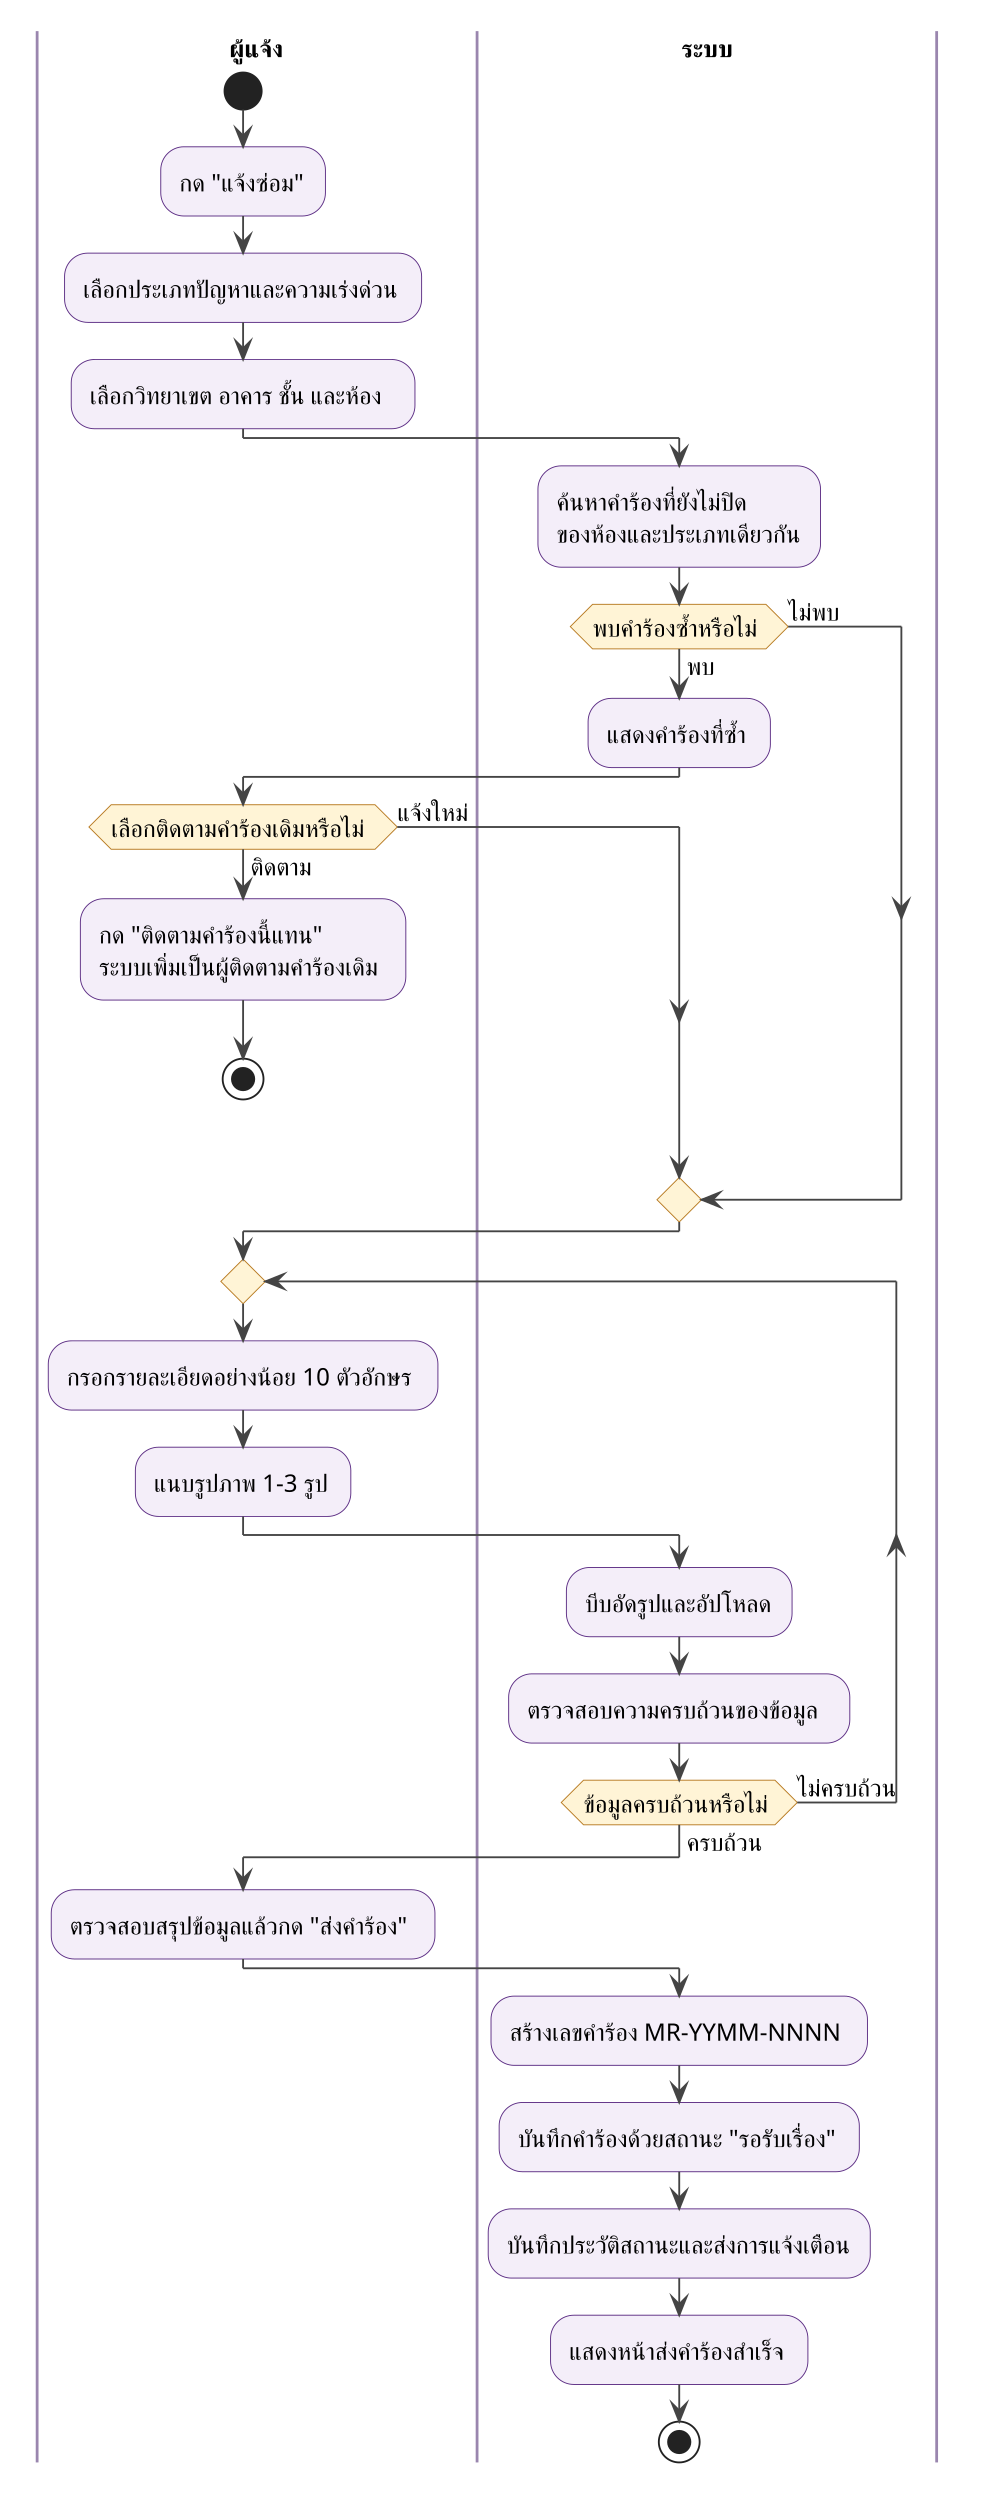
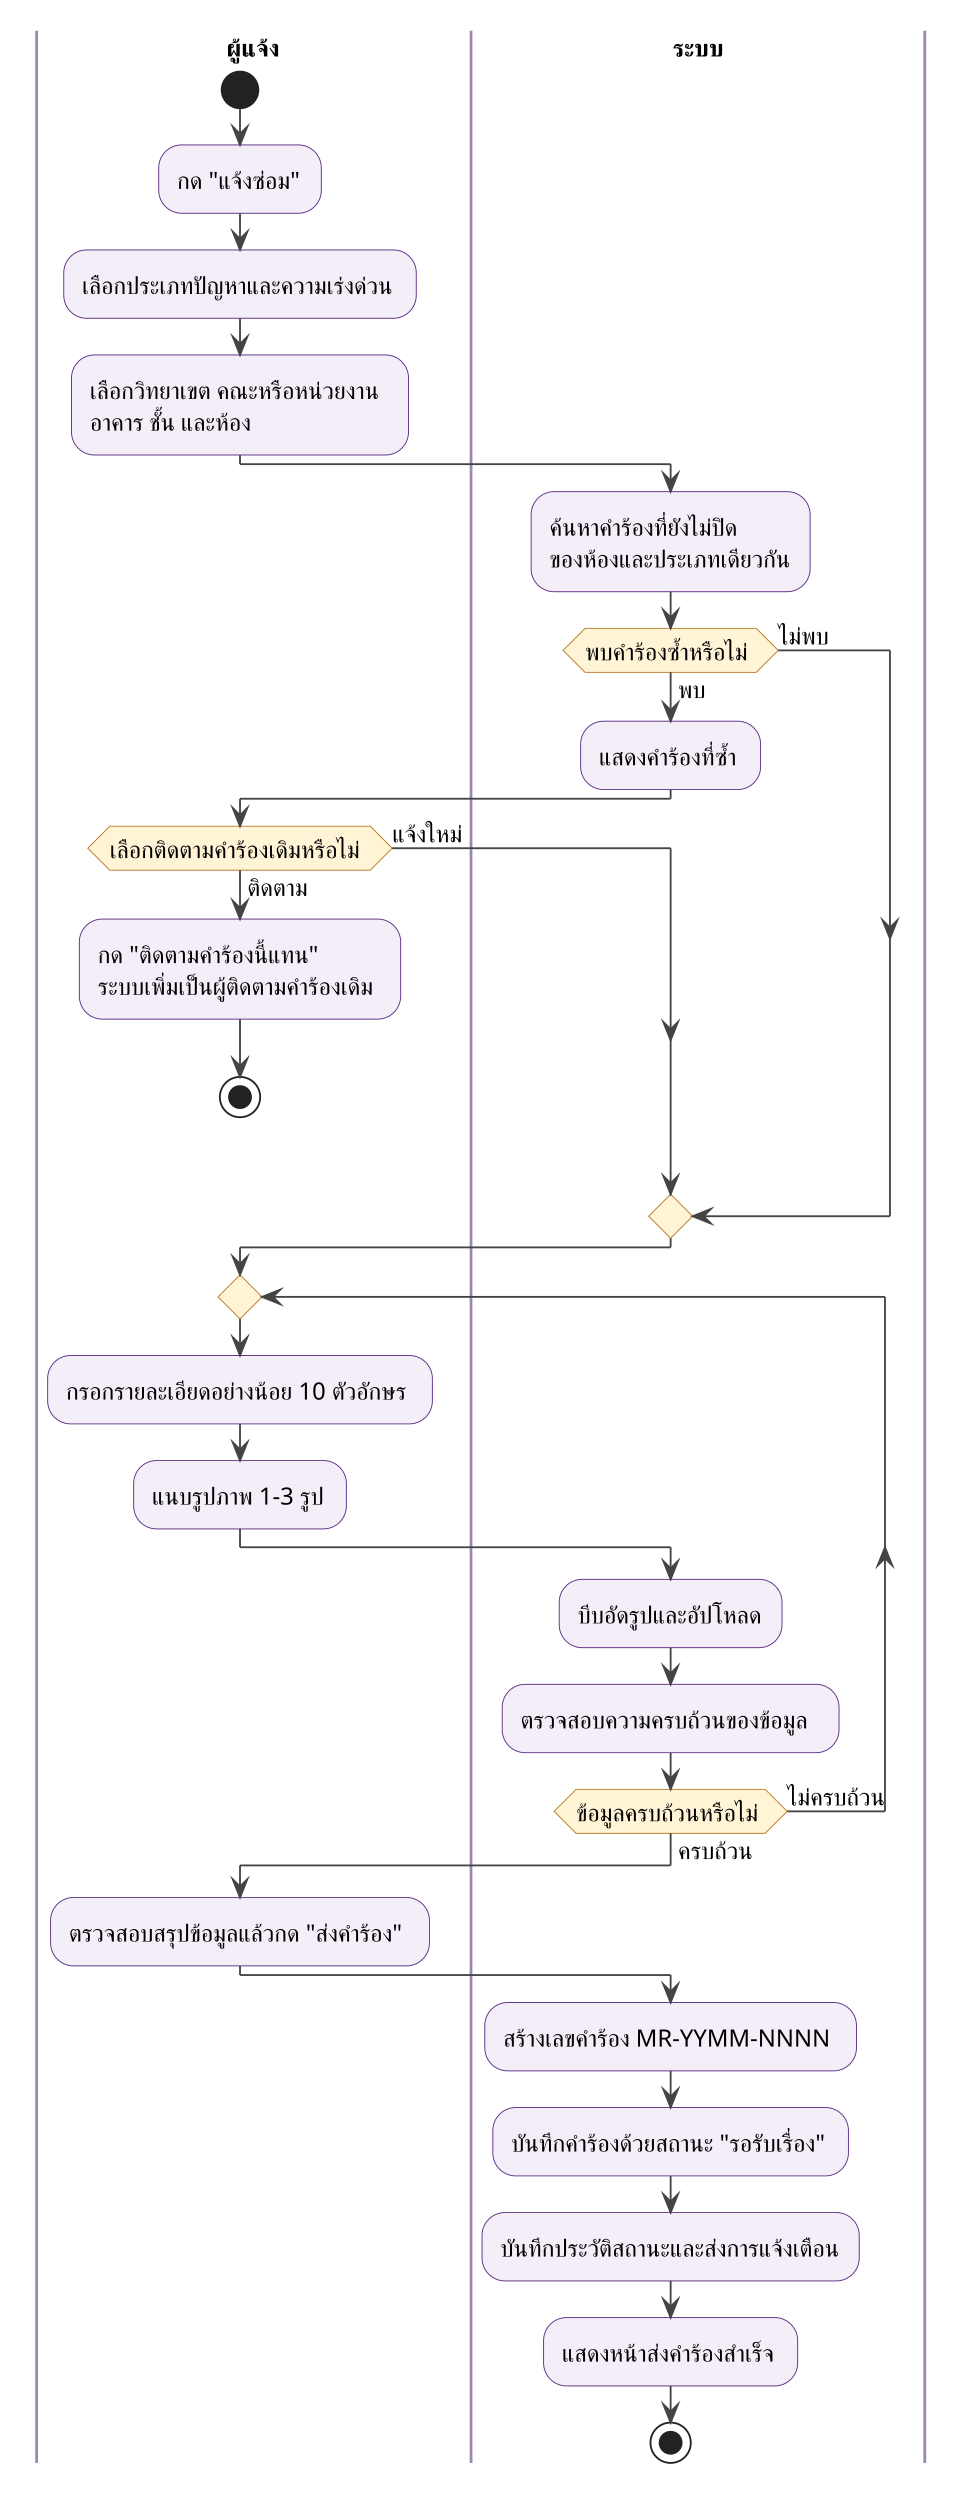
- <svg xmlns="http://www.w3.org/2000/svg" version="1.1" data-diagram-type="ACTIVITY" style="width:831px;height:2104px;background:#FFFFFF;" width="831.25px" height="2104.688px" viewBox="0 0 831 2104" zoomAndPan="magnify" preserveAspectRatio="none" contentStyleType="text/css">
+ <svg xmlns="http://www.w3.org/2000/svg" version="1.1" data-diagram-type="ACTIVITY" style="width:831px;height:2131px;background:#FFFFFF;" width="831.25px" height="2131.25px" viewBox="0 0 831 2131" zoomAndPan="magnify" preserveAspectRatio="none" contentStyleType="text/css">
  <defs />
  <g font-family="sans-serif" lengthAdjust="spacing">
    <rect x="31.25" y="26.192" width="758.254" height="27.017" fill="none" style="stroke:none;" />
    <ellipse cx="204.587" cy="76.646" rx="15.625" ry="15.625" fill="#222" style="stroke:#222;stroke-width:1.563;" />
    <rect x="135.294" y="123.521" width="138.585" height="58.267" fill="#F4EEF9" style="stroke:#5B2C83;stroke-width:0.781;" rx="19.531" ry="19.531" />
    <text x="150.919" y="161.066" fill="#000" font-size="20.313" textLength="107.335" font-family="'Leelawadee UI'">กด "แจ้งซ่อม"</text>
    <rect x="54.347" y="213.039" width="300.48" height="58.267" fill="#F4EEF9" style="stroke:#5B2C83;stroke-width:0.781;" rx="19.531" ry="19.531" />
    <text x="69.972" y="250.583" fill="#000" font-size="20.313" textLength="269.23" font-family="'Leelawadee UI'">เลือกประเภทปัญหาและความเร่งด่วน</text>
-     <rect x="59.951" y="302.556" width="289.272" height="58.267" fill="#F4EEF9" style="stroke:#5B2C83;stroke-width:0.781;" rx="19.531" ry="19.531" />
-     <text x="75.576" y="340.1" fill="#000" font-size="20.313" textLength="258.022" font-family="'Leelawadee UI'">เลือกวิทยาเขต อาคาร ชั้น และห้อง</text>
-     <rect x="67.632" y="756.392" width="273.909" height="85.284" fill="#F4EEF9" style="stroke:#5B2C83;stroke-width:0.781;" rx="19.531" ry="19.531" />
-     <text x="83.257" y="793.936" fill="#000" font-size="20.313" textLength="194.645" font-family="'Leelawadee UI'">กด "ติดตามคำร้องนี้แทน"</text>
-     <text x="83.257" y="820.953" fill="#000" font-size="20.313" textLength="242.659" font-family="'Leelawadee UI'">ระบบเพิ่มเป็นผู้ติดตามคำร้องเดิม</text>
-     <ellipse cx="204.587" cy="908.132" rx="17.188" ry="17.188" fill="none" style="stroke:#222;stroke-width:1.563;" />
-     <ellipse cx="204.587" cy="908.132" rx="9.375" ry="9.375" fill="#222" style="stroke:#222;stroke-width:1.563;" />
-     <polygon points="93.572,677.258,315.601,677.258,334.351,696.008,315.601,714.758,93.572,714.758,74.822,696.008,93.572,677.258" fill="#FFF4D6" style="stroke:#B7791F;stroke-width:0.781;stroke-linejoin:miter;stroke-miterlimit:10;" />
-     <text x="210.837" y="736.678" fill="#000" font-size="20.313" textLength="55.661" font-family="'Leelawadee UI'">ติดตาม</text>
-     <text x="93.572" y="704.419" fill="#000" font-size="20.313" textLength="222.029" font-family="'Leelawadee UI'">เลือกติดตามคำร้องเดิมหรือไม่</text>
-     <text x="334.351" y="690.91" fill="#000" font-size="20.313" textLength="59.341" font-family="'Leelawadee UI'">แจ้งใหม่</text>
-     <rect x="40.625" y="1128.445" width="327.924" height="58.267" fill="#F4EEF9" style="stroke:#5B2C83;stroke-width:0.781;" rx="19.531" ry="19.531" />
-     <text x="56.25" y="1165.989" fill="#000" font-size="20.313" textLength="296.674" font-family="'Leelawadee UI'">กรอกรายละเอียดอย่างน้อย 10 ตัวอักษร</text>
-     <rect x="113.926" y="1217.962" width="181.322" height="58.267" fill="#F4EEF9" style="stroke:#5B2C83;stroke-width:0.781;" rx="19.531" ry="19.531" />
-     <text x="129.551" y="1255.506" fill="#000" font-size="20.313" textLength="150.072" font-family="'Leelawadee UI'">แนบรูปภาพ 1-3 รูป</text>
-     <polygon points="204.587,1059.695,223.337,1078.445,204.587,1097.195,185.837,1078.445,204.587,1059.695" fill="#FFF4D6" style="stroke:#B7791F;stroke-width:0.781;stroke-linejoin:miter;stroke-miterlimit:10;" />
-     <rect x="43.129" y="1590.42" width="322.915" height="58.267" fill="#F4EEF9" style="stroke:#5B2C83;stroke-width:0.781;" rx="19.531" ry="19.531" />
-     <text x="58.754" y="1627.964" fill="#000" font-size="20.313" textLength="291.665" font-family="'Leelawadee UI'">ตรวจสอบสรุปข้อมูลแล้วกด "ส่งคำร้อง"</text>
-     <line x1="31.25" y1="26.192" x2="31.25" y2="2072.381" style="stroke:#9A86AE;stroke-width:2.344;" />
-     <rect x="452.734" y="392.073" width="237.817" height="85.284" fill="#F4EEF9" style="stroke:#5B2C83;stroke-width:0.781;" rx="19.531" ry="19.531" />
-     <text x="468.359" y="429.617" fill="#000" font-size="20.313" textLength="166.438" font-family="'Leelawadee UI'">ค้นหาคำร้องที่ยังไม่ปิด</text>
-     <text x="468.359" y="456.635" fill="#000" font-size="20.313" textLength="206.567" font-family="'Leelawadee UI'">ของห้องและประเภทเดียวกัน</text>
-     <rect x="494.941" y="587.741" width="153.403" height="58.267" fill="#F4EEF9" style="stroke:#5B2C83;stroke-width:0.781;" rx="19.531" ry="19.531" />
-     <text x="510.566" y="625.285" fill="#000" font-size="20.313" textLength="122.153" font-family="'Leelawadee UI'">แสดงคำร้องที่ซ้ำ</text>
-     <polygon points="498.699,508.607,644.586,508.607,663.336,527.357,644.586,546.107,498.699,546.107,479.949,527.357,498.699,508.607" fill="#FFF4D6" style="stroke:#B7791F;stroke-width:0.781;stroke-linejoin:miter;stroke-miterlimit:10;" />
-     <text x="577.893" y="568.027" fill="#000" font-size="20.313" textLength="25.113" font-family="'Leelawadee UI'">พบ</text>
-     <text x="498.699" y="535.768" fill="#000" font-size="20.313" textLength="145.887" font-family="'Leelawadee UI'">พบคำร้องซ้ำหรือไม่</text>
-     <text x="663.336" y="522.26" fill="#000" font-size="20.313" textLength="44.612" font-family="'Leelawadee UI'">ไม่พบ</text>
-     <polygon points="571.643,990.945,590.393,1009.695,571.643,1028.445,552.893,1009.695,571.643,990.945" fill="#FFF4D6" style="stroke:#B7791F;stroke-width:0.781;stroke-linejoin:miter;stroke-miterlimit:10;" />
-     <rect x="476.677" y="1319.198" width="189.931" height="58.267" fill="#F4EEF9" style="stroke:#5B2C83;stroke-width:0.781;" rx="19.531" ry="19.531" />
-     <text x="492.302" y="1356.742" fill="#000" font-size="20.313" textLength="158.681" font-family="'Leelawadee UI'">บีบอัดรูปและอัปโหลด</text>
-     <rect x="428.088" y="1408.715" width="287.11" height="58.267" fill="#F4EEF9" style="stroke:#5B2C83;stroke-width:0.781;" rx="19.531" ry="19.531" />
-     <text x="443.713" y="1446.259" fill="#000" font-size="20.313" textLength="255.86" font-family="'Leelawadee UI'">ตรวจสอบความครบถ้วนของข้อมูล</text>
-     <polygon points="491.067,1498.232,652.218,1498.232,670.968,1516.982,652.218,1535.732,491.067,1535.732,472.317,1516.982,491.067,1498.232" fill="#FFF4D6" style="stroke:#B7791F;stroke-width:0.781;stroke-linejoin:miter;stroke-miterlimit:10;" />
-     <text x="577.893" y="1557.652" fill="#000" font-size="20.313" textLength="64.905" font-family="'Leelawadee UI'">ครบถ้วน</text>
-     <text x="491.067" y="1525.393" fill="#000" font-size="20.313" textLength="161.151" font-family="'Leelawadee UI'">ข้อมูลครบถ้วนหรือไม่</text>
-     <text x="670.968" y="1511.884" fill="#000" font-size="20.313" textLength="84.404" font-family="'Leelawadee UI'">ไม่ครบถ้วน</text>
-     <rect x="413.24" y="1679.937" width="316.805" height="58.267" fill="#F4EEF9" style="stroke:#5B2C83;stroke-width:0.781;" rx="19.531" ry="19.531" />
-     <text x="428.865" y="1717.481" fill="#000" font-size="20.313" textLength="285.555" font-family="'Leelawadee UI'">สร้างเลขคำร้อง MR-YYMM-NNNN</text>
-     <rect x="420.089" y="1769.454" width="303.108" height="58.267" fill="#F4EEF9" style="stroke:#5B2C83;stroke-width:0.781;" rx="19.531" ry="19.531" />
-     <text x="435.714" y="1806.998" fill="#000" font-size="20.313" textLength="271.858" font-family="'Leelawadee UI'">บันทึกคำร้องด้วยสถานะ "รอรับเรื่อง"</text>
-     <rect x="410.88" y="1858.971" width="321.526" height="58.267" fill="#F4EEF9" style="stroke:#5B2C83;stroke-width:0.781;" rx="19.531" ry="19.531" />
-     <text x="426.505" y="1896.516" fill="#000" font-size="20.313" textLength="290.276" font-family="'Leelawadee UI'">บันทึกประวัติสถานะและส่งการแจ้งเตือน</text>
-     <rect x="463.357" y="1948.489" width="216.572" height="58.267" fill="#F4EEF9" style="stroke:#5B2C83;stroke-width:0.781;" rx="19.531" ry="19.531" />
-     <text x="478.982" y="1986.033" fill="#000" font-size="20.313" textLength="185.322" font-family="'Leelawadee UI'">แสดงหน้าส่งคำร้องสำเร็จ</text>
-     <ellipse cx="571.643" cy="2055.193" rx="17.188" ry="17.188" fill="none" style="stroke:#222;stroke-width:1.563;" />
-     <ellipse cx="571.643" cy="2055.193" rx="9.375" ry="9.375" fill="#222" style="stroke:#222;stroke-width:1.563;" />
-     <line x1="401.505" y1="26.192" x2="401.505" y2="2072.381" style="stroke:#9A86AE;stroke-width:2.344;" />
-     <line x1="788.285" y1="26.192" x2="788.285" y2="2072.381" style="stroke:#9A86AE;stroke-width:2.344;" />
+     <rect x="60.972" y="302.556" width="287.229" height="85.284" fill="#F4EEF9" style="stroke:#5B2C83;stroke-width:0.781;" rx="19.531" ry="19.531" />
+     <text x="76.597" y="340.1" fill="#000" font-size="20.313" textLength="255.979" font-family="'Leelawadee UI'">เลือกวิทยาเขต คณะหรือหน่วยงาน</text>
+     <text x="76.597" y="367.117" fill="#000" font-size="20.313" textLength="143.298" font-family="'Leelawadee UI'">อาคาร ชั้น และห้อง</text>
+     <rect x="67.632" y="783.409" width="273.909" height="85.284" fill="#F4EEF9" style="stroke:#5B2C83;stroke-width:0.781;" rx="19.531" ry="19.531" />
+     <text x="83.257" y="820.953" fill="#000" font-size="20.313" textLength="194.645" font-family="'Leelawadee UI'">กด "ติดตามคำร้องนี้แทน"</text>
+     <text x="83.257" y="847.971" fill="#000" font-size="20.313" textLength="242.659" font-family="'Leelawadee UI'">ระบบเพิ่มเป็นผู้ติดตามคำร้องเดิม</text>
+     <ellipse cx="204.587" cy="935.149" rx="17.188" ry="17.188" fill="none" style="stroke:#222;stroke-width:1.563;" />
+     <ellipse cx="204.587" cy="935.149" rx="9.375" ry="9.375" fill="#222" style="stroke:#222;stroke-width:1.563;" />
+     <polygon points="93.572,704.276,315.601,704.276,334.351,723.026,315.601,741.776,93.572,741.776,74.822,723.026,93.572,704.276" fill="#FFF4D6" style="stroke:#B7791F;stroke-width:0.781;stroke-linejoin:miter;stroke-miterlimit:10;" />
+     <text x="210.837" y="763.695" fill="#000" font-size="20.313" textLength="55.661" font-family="'Leelawadee UI'">ติดตาม</text>
+     <text x="93.572" y="731.436" fill="#000" font-size="20.313" textLength="222.029" font-family="'Leelawadee UI'">เลือกติดตามคำร้องเดิมหรือไม่</text>
+     <text x="334.351" y="717.928" fill="#000" font-size="20.313" textLength="59.341" font-family="'Leelawadee UI'">แจ้งใหม่</text>
+     <rect x="40.625" y="1155.462" width="327.924" height="58.267" fill="#F4EEF9" style="stroke:#5B2C83;stroke-width:0.781;" rx="19.531" ry="19.531" />
+     <text x="56.25" y="1193.006" fill="#000" font-size="20.313" textLength="296.674" font-family="'Leelawadee UI'">กรอกรายละเอียดอย่างน้อย 10 ตัวอักษร</text>
+     <rect x="113.926" y="1244.979" width="181.322" height="58.267" fill="#F4EEF9" style="stroke:#5B2C83;stroke-width:0.781;" rx="19.531" ry="19.531" />
+     <text x="129.551" y="1282.523" fill="#000" font-size="20.313" textLength="150.072" font-family="'Leelawadee UI'">แนบรูปภาพ 1-3 รูป</text>
+     <polygon points="204.587,1086.712,223.337,1105.462,204.587,1124.212,185.837,1105.462,204.587,1086.712" fill="#FFF4D6" style="stroke:#B7791F;stroke-width:0.781;stroke-linejoin:miter;stroke-miterlimit:10;" />
+     <rect x="43.129" y="1617.437" width="322.915" height="58.267" fill="#F4EEF9" style="stroke:#5B2C83;stroke-width:0.781;" rx="19.531" ry="19.531" />
+     <text x="58.754" y="1654.981" fill="#000" font-size="20.313" textLength="291.665" font-family="'Leelawadee UI'">ตรวจสอบสรุปข้อมูลแล้วกด "ส่งคำร้อง"</text>
+     <line x1="31.25" y1="26.192" x2="31.25" y2="2099.398" style="stroke:#9A86AE;stroke-width:2.344;" />
+     <rect x="452.734" y="419.09" width="237.817" height="85.284" fill="#F4EEF9" style="stroke:#5B2C83;stroke-width:0.781;" rx="19.531" ry="19.531" />
+     <text x="468.359" y="456.635" fill="#000" font-size="20.313" textLength="166.438" font-family="'Leelawadee UI'">ค้นหาคำร้องที่ยังไม่ปิด</text>
+     <text x="468.359" y="483.652" fill="#000" font-size="20.313" textLength="206.567" font-family="'Leelawadee UI'">ของห้องและประเภทเดียวกัน</text>
+     <rect x="494.941" y="614.758" width="153.403" height="58.267" fill="#F4EEF9" style="stroke:#5B2C83;stroke-width:0.781;" rx="19.531" ry="19.531" />
+     <text x="510.566" y="652.303" fill="#000" font-size="20.313" textLength="122.153" font-family="'Leelawadee UI'">แสดงคำร้องที่ซ้ำ</text>
+     <polygon points="498.699,535.625,644.586,535.625,663.336,554.375,644.586,573.125,498.699,573.125,479.949,554.375,498.699,535.625" fill="#FFF4D6" style="stroke:#B7791F;stroke-width:0.781;stroke-linejoin:miter;stroke-miterlimit:10;" />
+     <text x="577.893" y="595.044" fill="#000" font-size="20.313" textLength="25.113" font-family="'Leelawadee UI'">พบ</text>
+     <text x="498.699" y="562.785" fill="#000" font-size="20.313" textLength="145.887" font-family="'Leelawadee UI'">พบคำร้องซ้ำหรือไม่</text>
+     <text x="663.336" y="549.277" fill="#000" font-size="20.313" textLength="44.612" font-family="'Leelawadee UI'">ไม่พบ</text>
+     <polygon points="571.643,1017.962,590.393,1036.712,571.643,1055.462,552.893,1036.712,571.643,1017.962" fill="#FFF4D6" style="stroke:#B7791F;stroke-width:0.781;stroke-linejoin:miter;stroke-miterlimit:10;" />
+     <rect x="476.677" y="1346.215" width="189.931" height="58.267" fill="#F4EEF9" style="stroke:#5B2C83;stroke-width:0.781;" rx="19.531" ry="19.531" />
+     <text x="492.302" y="1383.759" fill="#000" font-size="20.313" textLength="158.681" font-family="'Leelawadee UI'">บีบอัดรูปและอัปโหลด</text>
+     <rect x="428.088" y="1435.732" width="287.11" height="58.267" fill="#F4EEF9" style="stroke:#5B2C83;stroke-width:0.781;" rx="19.531" ry="19.531" />
+     <text x="443.713" y="1473.277" fill="#000" font-size="20.313" textLength="255.86" font-family="'Leelawadee UI'">ตรวจสอบความครบถ้วนของข้อมูล</text>
+     <polygon points="491.067,1525.249,652.218,1525.249,670.968,1543.999,652.218,1562.749,491.067,1562.749,472.317,1543.999,491.067,1525.249" fill="#FFF4D6" style="stroke:#B7791F;stroke-width:0.781;stroke-linejoin:miter;stroke-miterlimit:10;" />
+     <text x="577.893" y="1584.669" fill="#000" font-size="20.313" textLength="64.905" font-family="'Leelawadee UI'">ครบถ้วน</text>
+     <text x="491.067" y="1552.41" fill="#000" font-size="20.313" textLength="161.151" font-family="'Leelawadee UI'">ข้อมูลครบถ้วนหรือไม่</text>
+     <text x="670.968" y="1538.902" fill="#000" font-size="20.313" textLength="84.404" font-family="'Leelawadee UI'">ไม่ครบถ้วน</text>
+     <rect x="413.24" y="1706.954" width="316.805" height="58.267" fill="#F4EEF9" style="stroke:#5B2C83;stroke-width:0.781;" rx="19.531" ry="19.531" />
+     <text x="428.865" y="1744.498" fill="#000" font-size="20.313" textLength="285.555" font-family="'Leelawadee UI'">สร้างเลขคำร้อง MR-YYMM-NNNN</text>
+     <rect x="420.089" y="1796.471" width="303.108" height="58.267" fill="#F4EEF9" style="stroke:#5B2C83;stroke-width:0.781;" rx="19.531" ry="19.531" />
+     <text x="435.714" y="1834.016" fill="#000" font-size="20.313" textLength="271.858" font-family="'Leelawadee UI'">บันทึกคำร้องด้วยสถานะ "รอรับเรื่อง"</text>
+     <rect x="410.88" y="1885.989" width="321.526" height="58.267" fill="#F4EEF9" style="stroke:#5B2C83;stroke-width:0.781;" rx="19.531" ry="19.531" />
+     <text x="426.505" y="1923.533" fill="#000" font-size="20.313" textLength="290.276" font-family="'Leelawadee UI'">บันทึกประวัติสถานะและส่งการแจ้งเตือน</text>
+     <rect x="463.357" y="1975.506" width="216.572" height="58.267" fill="#F4EEF9" style="stroke:#5B2C83;stroke-width:0.781;" rx="19.531" ry="19.531" />
+     <text x="478.982" y="2013.05" fill="#000" font-size="20.313" textLength="185.322" font-family="'Leelawadee UI'">แสดงหน้าส่งคำร้องสำเร็จ</text>
+     <ellipse cx="571.643" cy="2082.211" rx="17.188" ry="17.188" fill="none" style="stroke:#222;stroke-width:1.563;" />
+     <ellipse cx="571.643" cy="2082.211" rx="9.375" ry="9.375" fill="#222" style="stroke:#222;stroke-width:1.563;" />
+     <line x1="401.505" y1="26.192" x2="401.505" y2="2099.398" style="stroke:#9A86AE;stroke-width:2.344;" />
+     <line x1="788.285" y1="26.192" x2="788.285" y2="2099.398" style="stroke:#9A86AE;stroke-width:2.344;" />
    <line x1="204.587" y1="92.271" x2="204.587" y2="123.521" style="stroke:#444;stroke-width:1.563;" />
    <polygon points="198.337,107.896,204.587,123.521,210.837,107.896,204.587,114.146" fill="#444" style="stroke:#444;stroke-width:1.563;stroke-linejoin:miter;stroke-miterlimit:10;" />
    <line x1="204.587" y1="181.789" x2="204.587" y2="213.039" style="stroke:#444;stroke-width:1.563;" />
    <polygon points="198.337,197.414,204.587,213.039,210.837,197.414,204.587,203.664" fill="#444" style="stroke:#444;stroke-width:1.563;stroke-linejoin:miter;stroke-miterlimit:10;" />
    <line x1="204.587" y1="271.306" x2="204.587" y2="302.556" style="stroke:#444;stroke-width:1.563;" />
    <polygon points="198.337,286.931,204.587,302.556,210.837,286.931,204.587,293.181" fill="#444" style="stroke:#444;stroke-width:1.563;stroke-linejoin:miter;stroke-miterlimit:10;" />
-     <line x1="204.587" y1="841.676" x2="204.587" y2="890.945" style="stroke:#444;stroke-width:1.563;" />
-     <polygon points="198.337,875.32,204.587,890.945,210.837,875.32,204.587,881.57" fill="#444" style="stroke:#444;stroke-width:1.563;stroke-linejoin:miter;stroke-miterlimit:10;" />
-     <line x1="204.587" y1="714.758" x2="204.587" y2="756.392" style="stroke:#444;stroke-width:1.563;" />
-     <polygon points="198.337,740.767,204.587,756.392,210.837,740.767,204.587,747.017" fill="#444" style="stroke:#444;stroke-width:1.563;stroke-linejoin:miter;stroke-miterlimit:10;" />
-     <line x1="334.351" y1="696.008" x2="571.643" y2="696.008" style="stroke:#444;stroke-width:1.563;" />
-     <polygon points="565.393,844.07,571.643,859.695,577.893,844.07,571.643,850.32" fill="#444" style="stroke:#444;stroke-width:1.563;stroke-linejoin:miter;stroke-miterlimit:10;" />
-     <line x1="571.643" y1="696.008" x2="571.643" y2="990.945" style="stroke:#444;stroke-width:1.563;" />
-     <polygon points="565.393,975.32,571.643,990.945,577.893,975.32,571.643,981.57" fill="#444" style="stroke:#444;stroke-width:1.563;stroke-linejoin:miter;stroke-miterlimit:10;" />
-     <line x1="204.587" y1="1186.712" x2="204.587" y2="1217.962" style="stroke:#444;stroke-width:1.563;" />
-     <polygon points="198.337,1202.337,204.587,1217.962,210.837,1202.337,204.587,1208.587" fill="#444" style="stroke:#444;stroke-width:1.563;stroke-linejoin:miter;stroke-miterlimit:10;" />
-     <line x1="204.587" y1="1097.195" x2="204.587" y2="1128.445" style="stroke:#444;stroke-width:1.563;" />
-     <polygon points="198.337,1112.82,204.587,1128.445,210.837,1112.82,204.587,1119.07" fill="#444" style="stroke:#444;stroke-width:1.563;stroke-linejoin:miter;stroke-miterlimit:10;" />
-     <line x1="571.643" y1="546.107" x2="571.643" y2="587.741" style="stroke:#444;stroke-width:1.563;" />
-     <polygon points="565.393,572.116,571.643,587.741,577.893,572.116,571.643,578.366" fill="#444" style="stroke:#444;stroke-width:1.563;stroke-linejoin:miter;stroke-miterlimit:10;" />
-     <line x1="663.336" y1="527.357" x2="758.597" y2="527.357" style="stroke:#444;stroke-width:1.563;" />
-     <polygon points="752.347,757.401,758.597,773.026,764.847,757.401,758.597,763.651" fill="#444" style="stroke:#444;stroke-width:1.563;stroke-linejoin:miter;stroke-miterlimit:10;" />
-     <line x1="758.597" y1="527.357" x2="758.597" y2="1009.695" style="stroke:#444;stroke-width:1.563;" />
-     <line x1="758.597" y1="1009.695" x2="590.393" y2="1009.695" style="stroke:#444;stroke-width:1.563;" />
-     <polygon points="606.018,1003.445,590.393,1009.695,606.018,1015.945,599.768,1009.695" fill="#444" style="stroke:#444;stroke-width:1.563;stroke-linejoin:miter;stroke-miterlimit:10;" />
-     <line x1="571.643" y1="477.357" x2="571.643" y2="508.607" style="stroke:#444;stroke-width:1.563;" />
-     <polygon points="565.393,492.982,571.643,508.607,577.893,492.982,571.643,499.232" fill="#444" style="stroke:#444;stroke-width:1.563;stroke-linejoin:miter;stroke-miterlimit:10;" />
-     <line x1="571.643" y1="1377.465" x2="571.643" y2="1408.715" style="stroke:#444;stroke-width:1.563;" />
-     <polygon points="565.393,1393.09,571.643,1408.715,577.893,1393.09,571.643,1399.34" fill="#444" style="stroke:#444;stroke-width:1.563;stroke-linejoin:miter;stroke-miterlimit:10;" />
-     <line x1="571.643" y1="1466.982" x2="571.643" y2="1498.232" style="stroke:#444;stroke-width:1.563;" />
-     <polygon points="565.393,1482.607,571.643,1498.232,577.893,1482.607,571.643,1488.857" fill="#444" style="stroke:#444;stroke-width:1.563;stroke-linejoin:miter;stroke-miterlimit:10;" />
-     <line x1="571.643" y1="1738.204" x2="571.643" y2="1769.454" style="stroke:#444;stroke-width:1.563;" />
-     <polygon points="565.393,1753.829,571.643,1769.454,577.893,1753.829,571.643,1760.079" fill="#444" style="stroke:#444;stroke-width:1.563;stroke-linejoin:miter;stroke-miterlimit:10;" />
-     <line x1="571.643" y1="1827.721" x2="571.643" y2="1858.971" style="stroke:#444;stroke-width:1.563;" />
-     <polygon points="565.393,1843.346,571.643,1858.971,577.893,1843.346,571.643,1849.596" fill="#444" style="stroke:#444;stroke-width:1.563;stroke-linejoin:miter;stroke-miterlimit:10;" />
-     <line x1="571.643" y1="1917.239" x2="571.643" y2="1948.489" style="stroke:#444;stroke-width:1.563;" />
-     <polygon points="565.393,1932.864,571.643,1948.489,577.893,1932.864,571.643,1939.114" fill="#444" style="stroke:#444;stroke-width:1.563;stroke-linejoin:miter;stroke-miterlimit:10;" />
-     <line x1="571.643" y1="2006.756" x2="571.643" y2="2038.006" style="stroke:#444;stroke-width:1.563;" />
-     <polygon points="565.393,2022.381,571.643,2038.006,577.893,2022.381,571.643,2028.631" fill="#444" style="stroke:#444;stroke-width:1.563;stroke-linejoin:miter;stroke-miterlimit:10;" />
-     <line x1="204.587" y1="360.823" x2="204.587" y2="368.636" style="stroke:#444;stroke-width:1.563;" />
-     <line x1="204.587" y1="368.636" x2="571.643" y2="368.636" style="stroke:#444;stroke-width:1.563;" />
-     <line x1="571.643" y1="368.636" x2="571.643" y2="392.073" style="stroke:#444;stroke-width:1.563;" />
-     <polygon points="565.393,376.448,571.643,392.073,577.893,376.448,571.643,382.698" fill="#444" style="stroke:#444;stroke-width:1.563;stroke-linejoin:miter;stroke-miterlimit:10;" />
-     <line x1="571.643" y1="646.008" x2="571.643" y2="653.821" style="stroke:#444;stroke-width:1.563;" />
-     <line x1="571.643" y1="653.821" x2="204.587" y2="653.821" style="stroke:#444;stroke-width:1.563;" />
-     <line x1="204.587" y1="653.821" x2="204.587" y2="677.258" style="stroke:#444;stroke-width:1.563;" />
-     <polygon points="198.337,661.633,204.587,677.258,210.837,661.633,204.587,667.883" fill="#444" style="stroke:#444;stroke-width:1.563;stroke-linejoin:miter;stroke-miterlimit:10;" />
-     <line x1="204.587" y1="1276.229" x2="204.587" y2="1291.854" style="stroke:#444;stroke-width:1.563;" />
-     <line x1="204.587" y1="1291.854" x2="571.643" y2="1291.854" style="stroke:#444;stroke-width:1.563;" />
-     <line x1="571.643" y1="1291.854" x2="571.643" y2="1319.198" style="stroke:#444;stroke-width:1.563;" />
-     <polygon points="565.393,1303.573,571.643,1319.198,577.893,1303.573,571.643,1309.823" fill="#444" style="stroke:#444;stroke-width:1.563;stroke-linejoin:miter;stroke-miterlimit:10;" />
-     <line x1="670.968" y1="1516.982" x2="754.354" y2="1516.982" style="stroke:#444;stroke-width:1.563;" />
-     <polygon points="748.104,1307.479,754.354,1291.854,760.604,1307.479,754.354,1301.229" fill="#444" style="stroke:#444;stroke-width:1.563;stroke-linejoin:miter;stroke-miterlimit:10;" />
-     <line x1="754.354" y1="1078.445" x2="754.354" y2="1516.982" style="stroke:#444;stroke-width:1.563;" />
-     <line x1="754.354" y1="1078.445" x2="223.337" y2="1078.445" style="stroke:#444;stroke-width:1.563;" />
-     <polygon points="238.962,1072.195,223.337,1078.445,238.962,1084.695,232.712,1078.445" fill="#444" style="stroke:#444;stroke-width:1.563;stroke-linejoin:miter;stroke-miterlimit:10;" />
-     <line x1="571.643" y1="1028.445" x2="571.643" y2="1036.257" style="stroke:#444;stroke-width:1.563;" />
-     <line x1="571.643" y1="1036.257" x2="204.587" y2="1036.257" style="stroke:#444;stroke-width:1.563;" />
-     <line x1="204.587" y1="1036.257" x2="204.587" y2="1059.695" style="stroke:#444;stroke-width:1.563;" />
-     <polygon points="198.337,1044.07,204.587,1059.695,210.837,1044.07,204.587,1050.32" fill="#444" style="stroke:#444;stroke-width:1.563;stroke-linejoin:miter;stroke-miterlimit:10;" />
-     <line x1="571.643" y1="1535.732" x2="571.643" y2="1563.076" style="stroke:#444;stroke-width:1.563;" />
-     <line x1="571.643" y1="1563.076" x2="204.587" y2="1563.076" style="stroke:#444;stroke-width:1.563;" />
-     <line x1="204.587" y1="1563.076" x2="204.587" y2="1590.42" style="stroke:#444;stroke-width:1.563;" />
-     <polygon points="198.337,1574.795,204.587,1590.42,210.837,1574.795,204.587,1581.045" fill="#444" style="stroke:#444;stroke-width:1.563;stroke-linejoin:miter;stroke-miterlimit:10;" />
-     <line x1="204.587" y1="1648.687" x2="204.587" y2="1656.499" style="stroke:#444;stroke-width:1.563;" />
-     <line x1="204.587" y1="1656.499" x2="571.643" y2="1656.499" style="stroke:#444;stroke-width:1.563;" />
-     <line x1="571.643" y1="1656.499" x2="571.643" y2="1679.937" style="stroke:#444;stroke-width:1.563;" />
-     <polygon points="565.393,1664.312,571.643,1679.937,577.893,1664.312,571.643,1670.562" fill="#444" style="stroke:#444;stroke-width:1.563;stroke-linejoin:miter;stroke-miterlimit:10;" />
+     <line x1="204.587" y1="868.694" x2="204.587" y2="917.962" style="stroke:#444;stroke-width:1.563;" />
+     <polygon points="198.337,902.337,204.587,917.962,210.837,902.337,204.587,908.587" fill="#444" style="stroke:#444;stroke-width:1.563;stroke-linejoin:miter;stroke-miterlimit:10;" />
+     <line x1="204.587" y1="741.776" x2="204.587" y2="783.409" style="stroke:#444;stroke-width:1.563;" />
+     <polygon points="198.337,767.784,204.587,783.409,210.837,767.784,204.587,774.034" fill="#444" style="stroke:#444;stroke-width:1.563;stroke-linejoin:miter;stroke-miterlimit:10;" />
+     <line x1="334.351" y1="723.026" x2="571.643" y2="723.026" style="stroke:#444;stroke-width:1.563;" />
+     <polygon points="565.393,871.087,571.643,886.712,577.893,871.087,571.643,877.337" fill="#444" style="stroke:#444;stroke-width:1.563;stroke-linejoin:miter;stroke-miterlimit:10;" />
+     <line x1="571.643" y1="723.026" x2="571.643" y2="1017.962" style="stroke:#444;stroke-width:1.563;" />
+     <polygon points="565.393,1002.337,571.643,1017.962,577.893,1002.337,571.643,1008.587" fill="#444" style="stroke:#444;stroke-width:1.563;stroke-linejoin:miter;stroke-miterlimit:10;" />
+     <line x1="204.587" y1="1213.729" x2="204.587" y2="1244.979" style="stroke:#444;stroke-width:1.563;" />
+     <polygon points="198.337,1229.354,204.587,1244.979,210.837,1229.354,204.587,1235.604" fill="#444" style="stroke:#444;stroke-width:1.563;stroke-linejoin:miter;stroke-miterlimit:10;" />
+     <line x1="204.587" y1="1124.212" x2="204.587" y2="1155.462" style="stroke:#444;stroke-width:1.563;" />
+     <polygon points="198.337,1139.837,204.587,1155.462,210.837,1139.837,204.587,1146.087" fill="#444" style="stroke:#444;stroke-width:1.563;stroke-linejoin:miter;stroke-miterlimit:10;" />
+     <line x1="571.643" y1="573.125" x2="571.643" y2="614.758" style="stroke:#444;stroke-width:1.563;" />
+     <polygon points="565.393,599.133,571.643,614.758,577.893,599.133,571.643,605.383" fill="#444" style="stroke:#444;stroke-width:1.563;stroke-linejoin:miter;stroke-miterlimit:10;" />
+     <line x1="663.336" y1="554.375" x2="758.597" y2="554.375" style="stroke:#444;stroke-width:1.563;" />
+     <polygon points="752.347,784.418,758.597,800.043,764.847,784.418,758.597,790.668" fill="#444" style="stroke:#444;stroke-width:1.563;stroke-linejoin:miter;stroke-miterlimit:10;" />
+     <line x1="758.597" y1="554.375" x2="758.597" y2="1036.712" style="stroke:#444;stroke-width:1.563;" />
+     <line x1="758.597" y1="1036.712" x2="590.393" y2="1036.712" style="stroke:#444;stroke-width:1.563;" />
+     <polygon points="606.018,1030.462,590.393,1036.712,606.018,1042.962,599.768,1036.712" fill="#444" style="stroke:#444;stroke-width:1.563;stroke-linejoin:miter;stroke-miterlimit:10;" />
+     <line x1="571.643" y1="504.375" x2="571.643" y2="535.625" style="stroke:#444;stroke-width:1.563;" />
+     <polygon points="565.393,520,571.643,535.625,577.893,520,571.643,526.25" fill="#444" style="stroke:#444;stroke-width:1.563;stroke-linejoin:miter;stroke-miterlimit:10;" />
+     <line x1="571.643" y1="1404.482" x2="571.643" y2="1435.732" style="stroke:#444;stroke-width:1.563;" />
+     <polygon points="565.393,1420.107,571.643,1435.732,577.893,1420.107,571.643,1426.357" fill="#444" style="stroke:#444;stroke-width:1.563;stroke-linejoin:miter;stroke-miterlimit:10;" />
+     <line x1="571.643" y1="1493.999" x2="571.643" y2="1525.249" style="stroke:#444;stroke-width:1.563;" />
+     <polygon points="565.393,1509.624,571.643,1525.249,577.893,1509.624,571.643,1515.874" fill="#444" style="stroke:#444;stroke-width:1.563;stroke-linejoin:miter;stroke-miterlimit:10;" />
+     <line x1="571.643" y1="1765.221" x2="571.643" y2="1796.471" style="stroke:#444;stroke-width:1.563;" />
+     <polygon points="565.393,1780.846,571.643,1796.471,577.893,1780.846,571.643,1787.096" fill="#444" style="stroke:#444;stroke-width:1.563;stroke-linejoin:miter;stroke-miterlimit:10;" />
+     <line x1="571.643" y1="1854.739" x2="571.643" y2="1885.989" style="stroke:#444;stroke-width:1.563;" />
+     <polygon points="565.393,1870.364,571.643,1885.989,577.893,1870.364,571.643,1876.614" fill="#444" style="stroke:#444;stroke-width:1.563;stroke-linejoin:miter;stroke-miterlimit:10;" />
+     <line x1="571.643" y1="1944.256" x2="571.643" y2="1975.506" style="stroke:#444;stroke-width:1.563;" />
+     <polygon points="565.393,1959.881,571.643,1975.506,577.893,1959.881,571.643,1966.131" fill="#444" style="stroke:#444;stroke-width:1.563;stroke-linejoin:miter;stroke-miterlimit:10;" />
+     <line x1="571.643" y1="2033.773" x2="571.643" y2="2065.023" style="stroke:#444;stroke-width:1.563;" />
+     <polygon points="565.393,2049.398,571.643,2065.023,577.893,2049.398,571.643,2055.648" fill="#444" style="stroke:#444;stroke-width:1.563;stroke-linejoin:miter;stroke-miterlimit:10;" />
+     <line x1="204.587" y1="387.84" x2="204.587" y2="395.653" style="stroke:#444;stroke-width:1.563;" />
+     <line x1="204.587" y1="395.653" x2="571.643" y2="395.653" style="stroke:#444;stroke-width:1.563;" />
+     <line x1="571.643" y1="395.653" x2="571.643" y2="419.09" style="stroke:#444;stroke-width:1.563;" />
+     <polygon points="565.393,403.465,571.643,419.09,577.893,403.465,571.643,409.715" fill="#444" style="stroke:#444;stroke-width:1.563;stroke-linejoin:miter;stroke-miterlimit:10;" />
+     <line x1="571.643" y1="673.026" x2="571.643" y2="680.838" style="stroke:#444;stroke-width:1.563;" />
+     <line x1="571.643" y1="680.838" x2="204.587" y2="680.838" style="stroke:#444;stroke-width:1.563;" />
+     <line x1="204.587" y1="680.838" x2="204.587" y2="704.276" style="stroke:#444;stroke-width:1.563;" />
+     <polygon points="198.337,688.651,204.587,704.276,210.837,688.651,204.587,694.901" fill="#444" style="stroke:#444;stroke-width:1.563;stroke-linejoin:miter;stroke-miterlimit:10;" />
+     <line x1="204.587" y1="1303.246" x2="204.587" y2="1318.871" style="stroke:#444;stroke-width:1.563;" />
+     <line x1="204.587" y1="1318.871" x2="571.643" y2="1318.871" style="stroke:#444;stroke-width:1.563;" />
+     <line x1="571.643" y1="1318.871" x2="571.643" y2="1346.215" style="stroke:#444;stroke-width:1.563;" />
+     <polygon points="565.393,1330.59,571.643,1346.215,577.893,1330.59,571.643,1336.84" fill="#444" style="stroke:#444;stroke-width:1.563;stroke-linejoin:miter;stroke-miterlimit:10;" />
+     <line x1="670.968" y1="1543.999" x2="754.354" y2="1543.999" style="stroke:#444;stroke-width:1.563;" />
+     <polygon points="748.104,1334.496,754.354,1318.871,760.604,1334.496,754.354,1328.246" fill="#444" style="stroke:#444;stroke-width:1.563;stroke-linejoin:miter;stroke-miterlimit:10;" />
+     <line x1="754.354" y1="1105.462" x2="754.354" y2="1543.999" style="stroke:#444;stroke-width:1.563;" />
+     <line x1="754.354" y1="1105.462" x2="223.337" y2="1105.462" style="stroke:#444;stroke-width:1.563;" />
+     <polygon points="238.962,1099.212,223.337,1105.462,238.962,1111.712,232.712,1105.462" fill="#444" style="stroke:#444;stroke-width:1.563;stroke-linejoin:miter;stroke-miterlimit:10;" />
+     <line x1="571.643" y1="1055.462" x2="571.643" y2="1063.274" style="stroke:#444;stroke-width:1.563;" />
+     <line x1="571.643" y1="1063.274" x2="204.587" y2="1063.274" style="stroke:#444;stroke-width:1.563;" />
+     <line x1="204.587" y1="1063.274" x2="204.587" y2="1086.712" style="stroke:#444;stroke-width:1.563;" />
+     <polygon points="198.337,1071.087,204.587,1086.712,210.837,1071.087,204.587,1077.337" fill="#444" style="stroke:#444;stroke-width:1.563;stroke-linejoin:miter;stroke-miterlimit:10;" />
+     <line x1="571.643" y1="1562.749" x2="571.643" y2="1590.093" style="stroke:#444;stroke-width:1.563;" />
+     <line x1="571.643" y1="1590.093" x2="204.587" y2="1590.093" style="stroke:#444;stroke-width:1.563;" />
+     <line x1="204.587" y1="1590.093" x2="204.587" y2="1617.437" style="stroke:#444;stroke-width:1.563;" />
+     <polygon points="198.337,1601.812,204.587,1617.437,210.837,1601.812,204.587,1608.062" fill="#444" style="stroke:#444;stroke-width:1.563;stroke-linejoin:miter;stroke-miterlimit:10;" />
+     <line x1="204.587" y1="1675.704" x2="204.587" y2="1683.517" style="stroke:#444;stroke-width:1.563;" />
+     <line x1="204.587" y1="1683.517" x2="571.643" y2="1683.517" style="stroke:#444;stroke-width:1.563;" />
+     <line x1="571.643" y1="1683.517" x2="571.643" y2="1706.954" style="stroke:#444;stroke-width:1.563;" />
+     <polygon points="565.393,1691.329,571.643,1706.954,577.893,1691.329,571.643,1697.579" fill="#444" style="stroke:#444;stroke-width:1.563;stroke-linejoin:miter;stroke-miterlimit:10;" />
    <text x="193.035" y="48.111" fill="#000" font-size="20.313" textLength="46.685" font-weight="700" font-family="'Leelawadee UI'">ผู้แจ้ง</text>
    <text x="573.407" y="48.111" fill="#000" font-size="20.313" textLength="42.976" font-weight="700" font-family="'Leelawadee UI'">ระบบ</text>
  </g>
</svg>
